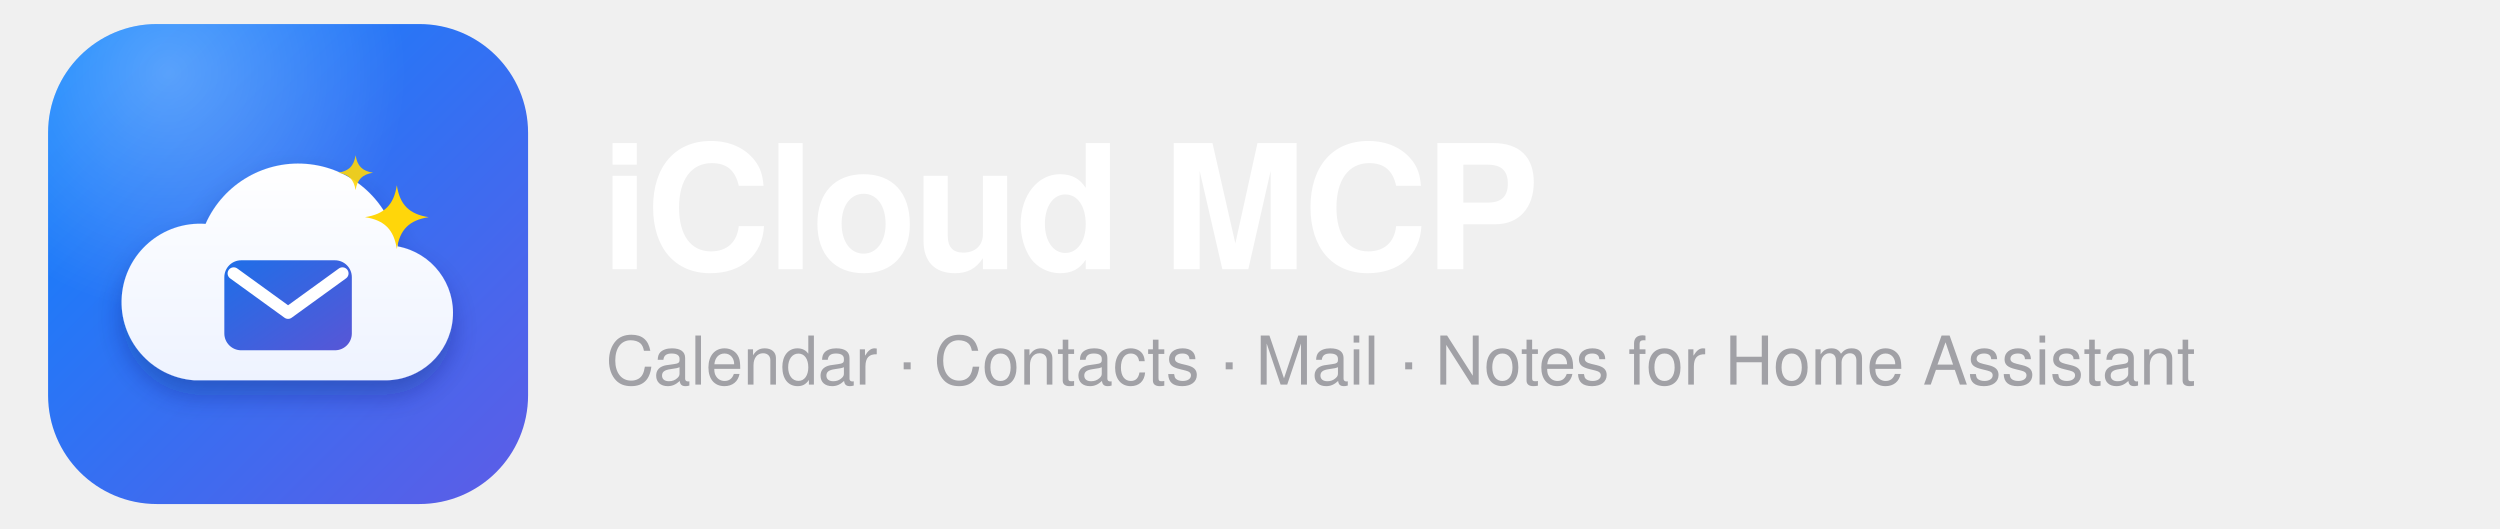
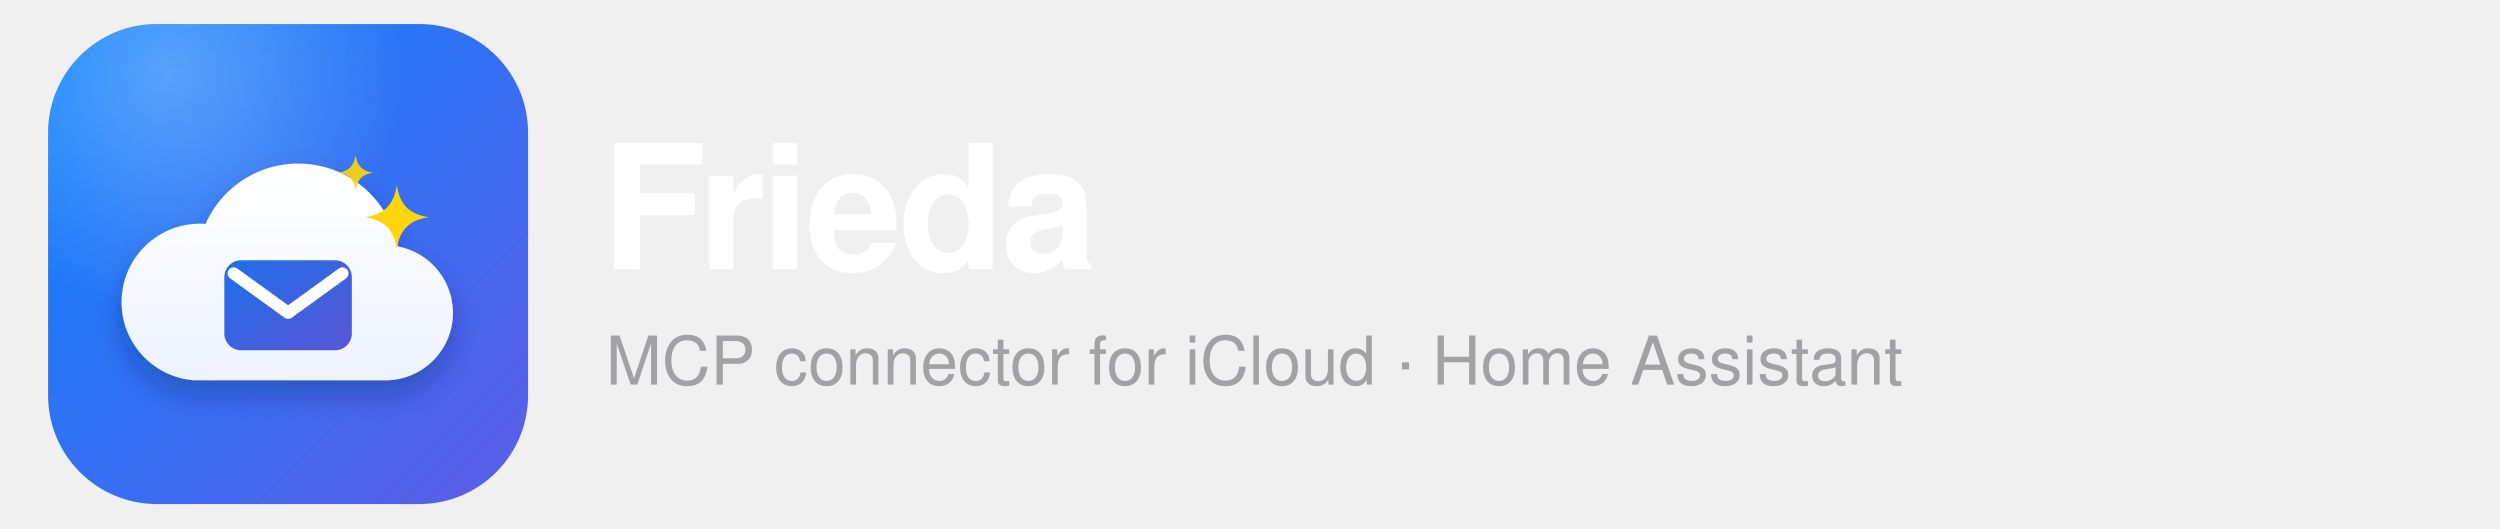
- <svg xmlns="http://www.w3.org/2000/svg" viewBox="0 0 1040 220" width="1040" height="220" role="img" aria-label="iCloud MCP – Calendar, Contacts, Mail, Notes for Home Assistant">
+ <svg xmlns="http://www.w3.org/2000/svg" viewBox="0 0 1040 220" width="1040" height="220" role="img" aria-label="Frieda – MCP connector for iCloud">
  <defs>
    <linearGradient id="text" x1="0" y1="0" x2="1" y2="0">
      <stop offset="0" stop-color="#0A84FF" />
      <stop offset="1" stop-color="#5E5CE6" />
    </linearGradient>
  </defs>
  <g transform="translate(20 10) scale(0.78)">
    <defs>
      <linearGradient id="bg" x1="0" y1="0" x2="1" y2="1">
        <stop offset="0" stop-color="#0A84FF" />
        <stop offset="1" stop-color="#5E5CE6" />
      </linearGradient>
      <radialGradient id="gloss" cx="0.25" cy="0.1" r="0.9">
        <stop offset="0" stop-color="#FFFFFF" stop-opacity="0.28" />
        <stop offset="0.55" stop-color="#FFFFFF" stop-opacity="0" />
      </radialGradient>
      <linearGradient id="ink" x1="0" y1="0" x2="1" y2="1">
        <stop offset="0" stop-color="#1E6FE8" />
        <stop offset="1" stop-color="#5856D6" />
      </linearGradient>
      <linearGradient id="cloud" x1="0" y1="0" x2="0" y2="1">
        <stop offset="0" stop-color="#FFFFFF" />
        <stop offset="1" stop-color="#EEF3FF" />
      </linearGradient>
      <filter id="shadow" x="-20%" y="-20%" width="140%" height="150%">
        <feDropShadow dx="0" dy="8" stdDeviation="7" flood-color="#0B1E5B" flood-opacity="0.30" />
      </filter>
    </defs>
    <rect width="256" height="256" rx="58" fill="url(#bg)" />
    <rect width="256" height="256" rx="58" fill="url(#gloss)" />
    <path filter="url(#shadow)" fill="url(#cloud)" d="M78 190h102a36 36 0 0 0 6.5-71.4A54 54 0 0 0 84 106.6 40 40 0 0 0 78 190z" />
    <rect x="94" y="126" width="68" height="48" rx="9" fill="url(#ink)" />
    <path d="M99 133l29 21 29-21" fill="none" stroke="#FFFFFF" stroke-width="6.5" stroke-linecap="round" stroke-linejoin="round" />
    <path fill="#FFD60A" d="M186 86c1.6 10.4 6.6 15.4 17 17-10.4 1.6-15.4 6.6-17 17-1.6-10.4-6.6-15.4-17-17 10.4-1.6 15.4-6.6 17-17z" />
    <path fill="#FFD60A" opacity="0.9" d="M164 70c.9 5.7 3.6 8.4 9.3 9.3-5.7.9-8.4 3.6-9.3 9.3-.9-5.7-3.6-8.4-9.3-9.3 5.7-.9 8.4-3.6 9.3-9.3z" />
  </g>
-   <text x="250" y="112" font-family="-apple-system, 'SF Pro Display', 'Helvetica Neue', Helvetica, Arial, sans-serif" font-size="72" font-weight="700" fill="#FFFFFF" letter-spacing="-1.5">iCloud MCP</text>
-   <text x="252" y="160" font-family="-apple-system, 'SF Pro Text', 'Helvetica Neue', Helvetica, Arial, sans-serif" font-size="28" font-weight="400" fill="#A1A1A6">Calendar · Contacts · Mail · Notes for Home Assistant</text>
+   <text x="250" y="112" font-family="-apple-system, 'SF Pro Display', 'Helvetica Neue', Helvetica, Arial, sans-serif" font-size="72" font-weight="700" fill="#FFFFFF" letter-spacing="-1.5">Frieda</text>
+   <text x="252" y="160" font-family="-apple-system, 'SF Pro Text', 'Helvetica Neue', Helvetica, Arial, sans-serif" font-size="28" font-weight="400" fill="#A1A1A6">MCP connector for iCloud · Home Assistant</text>
</svg>
